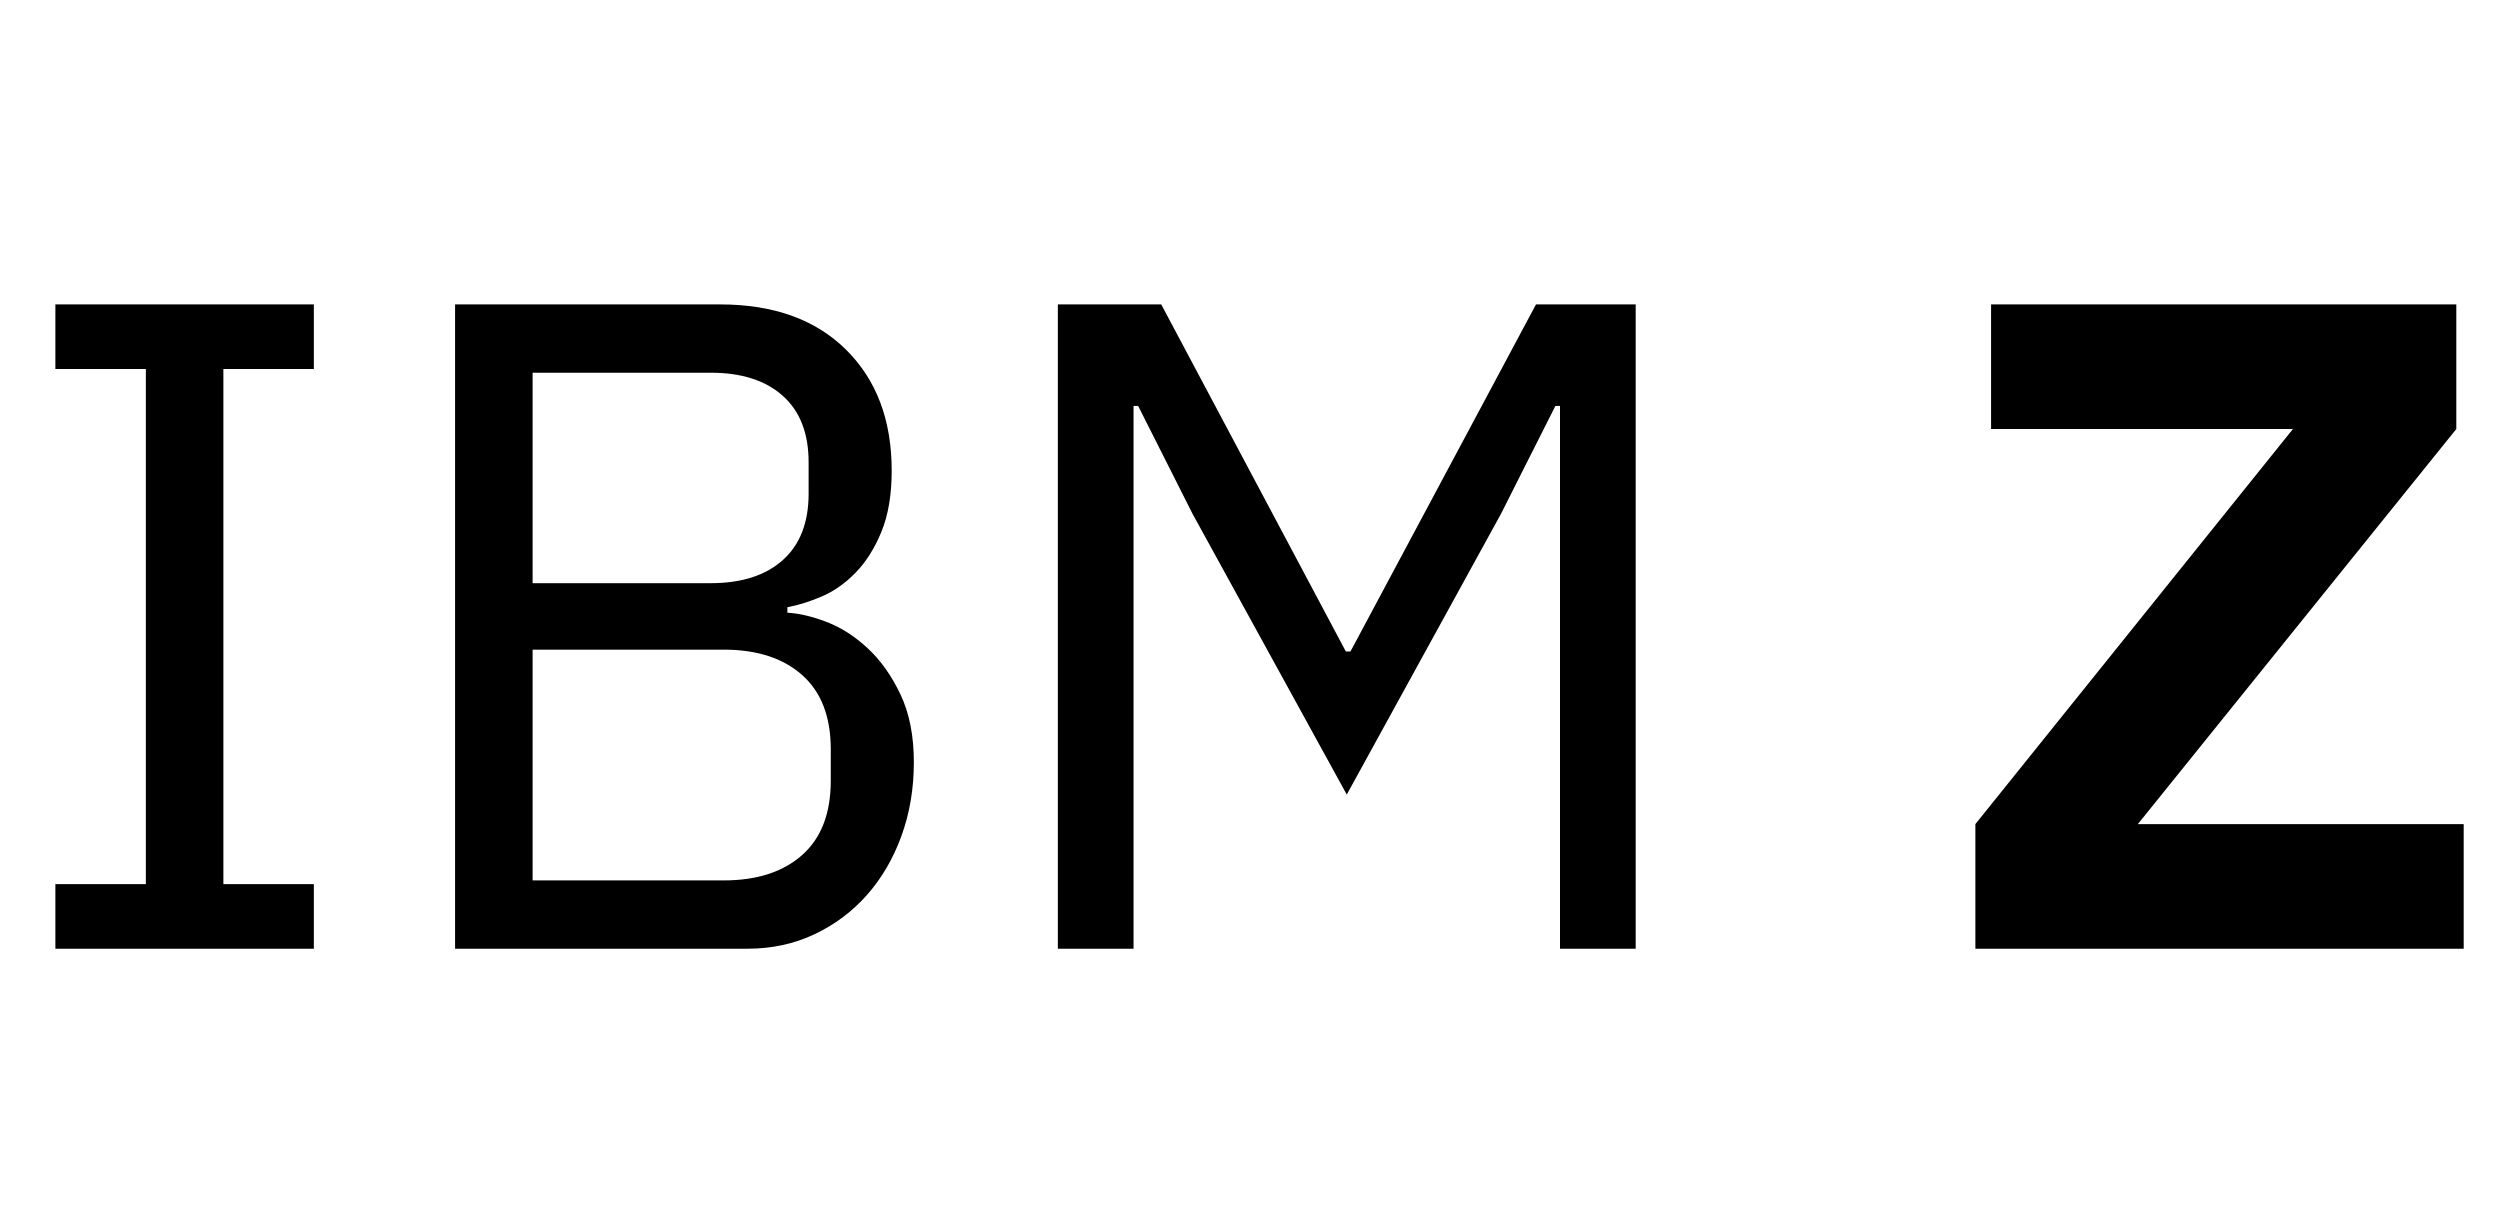
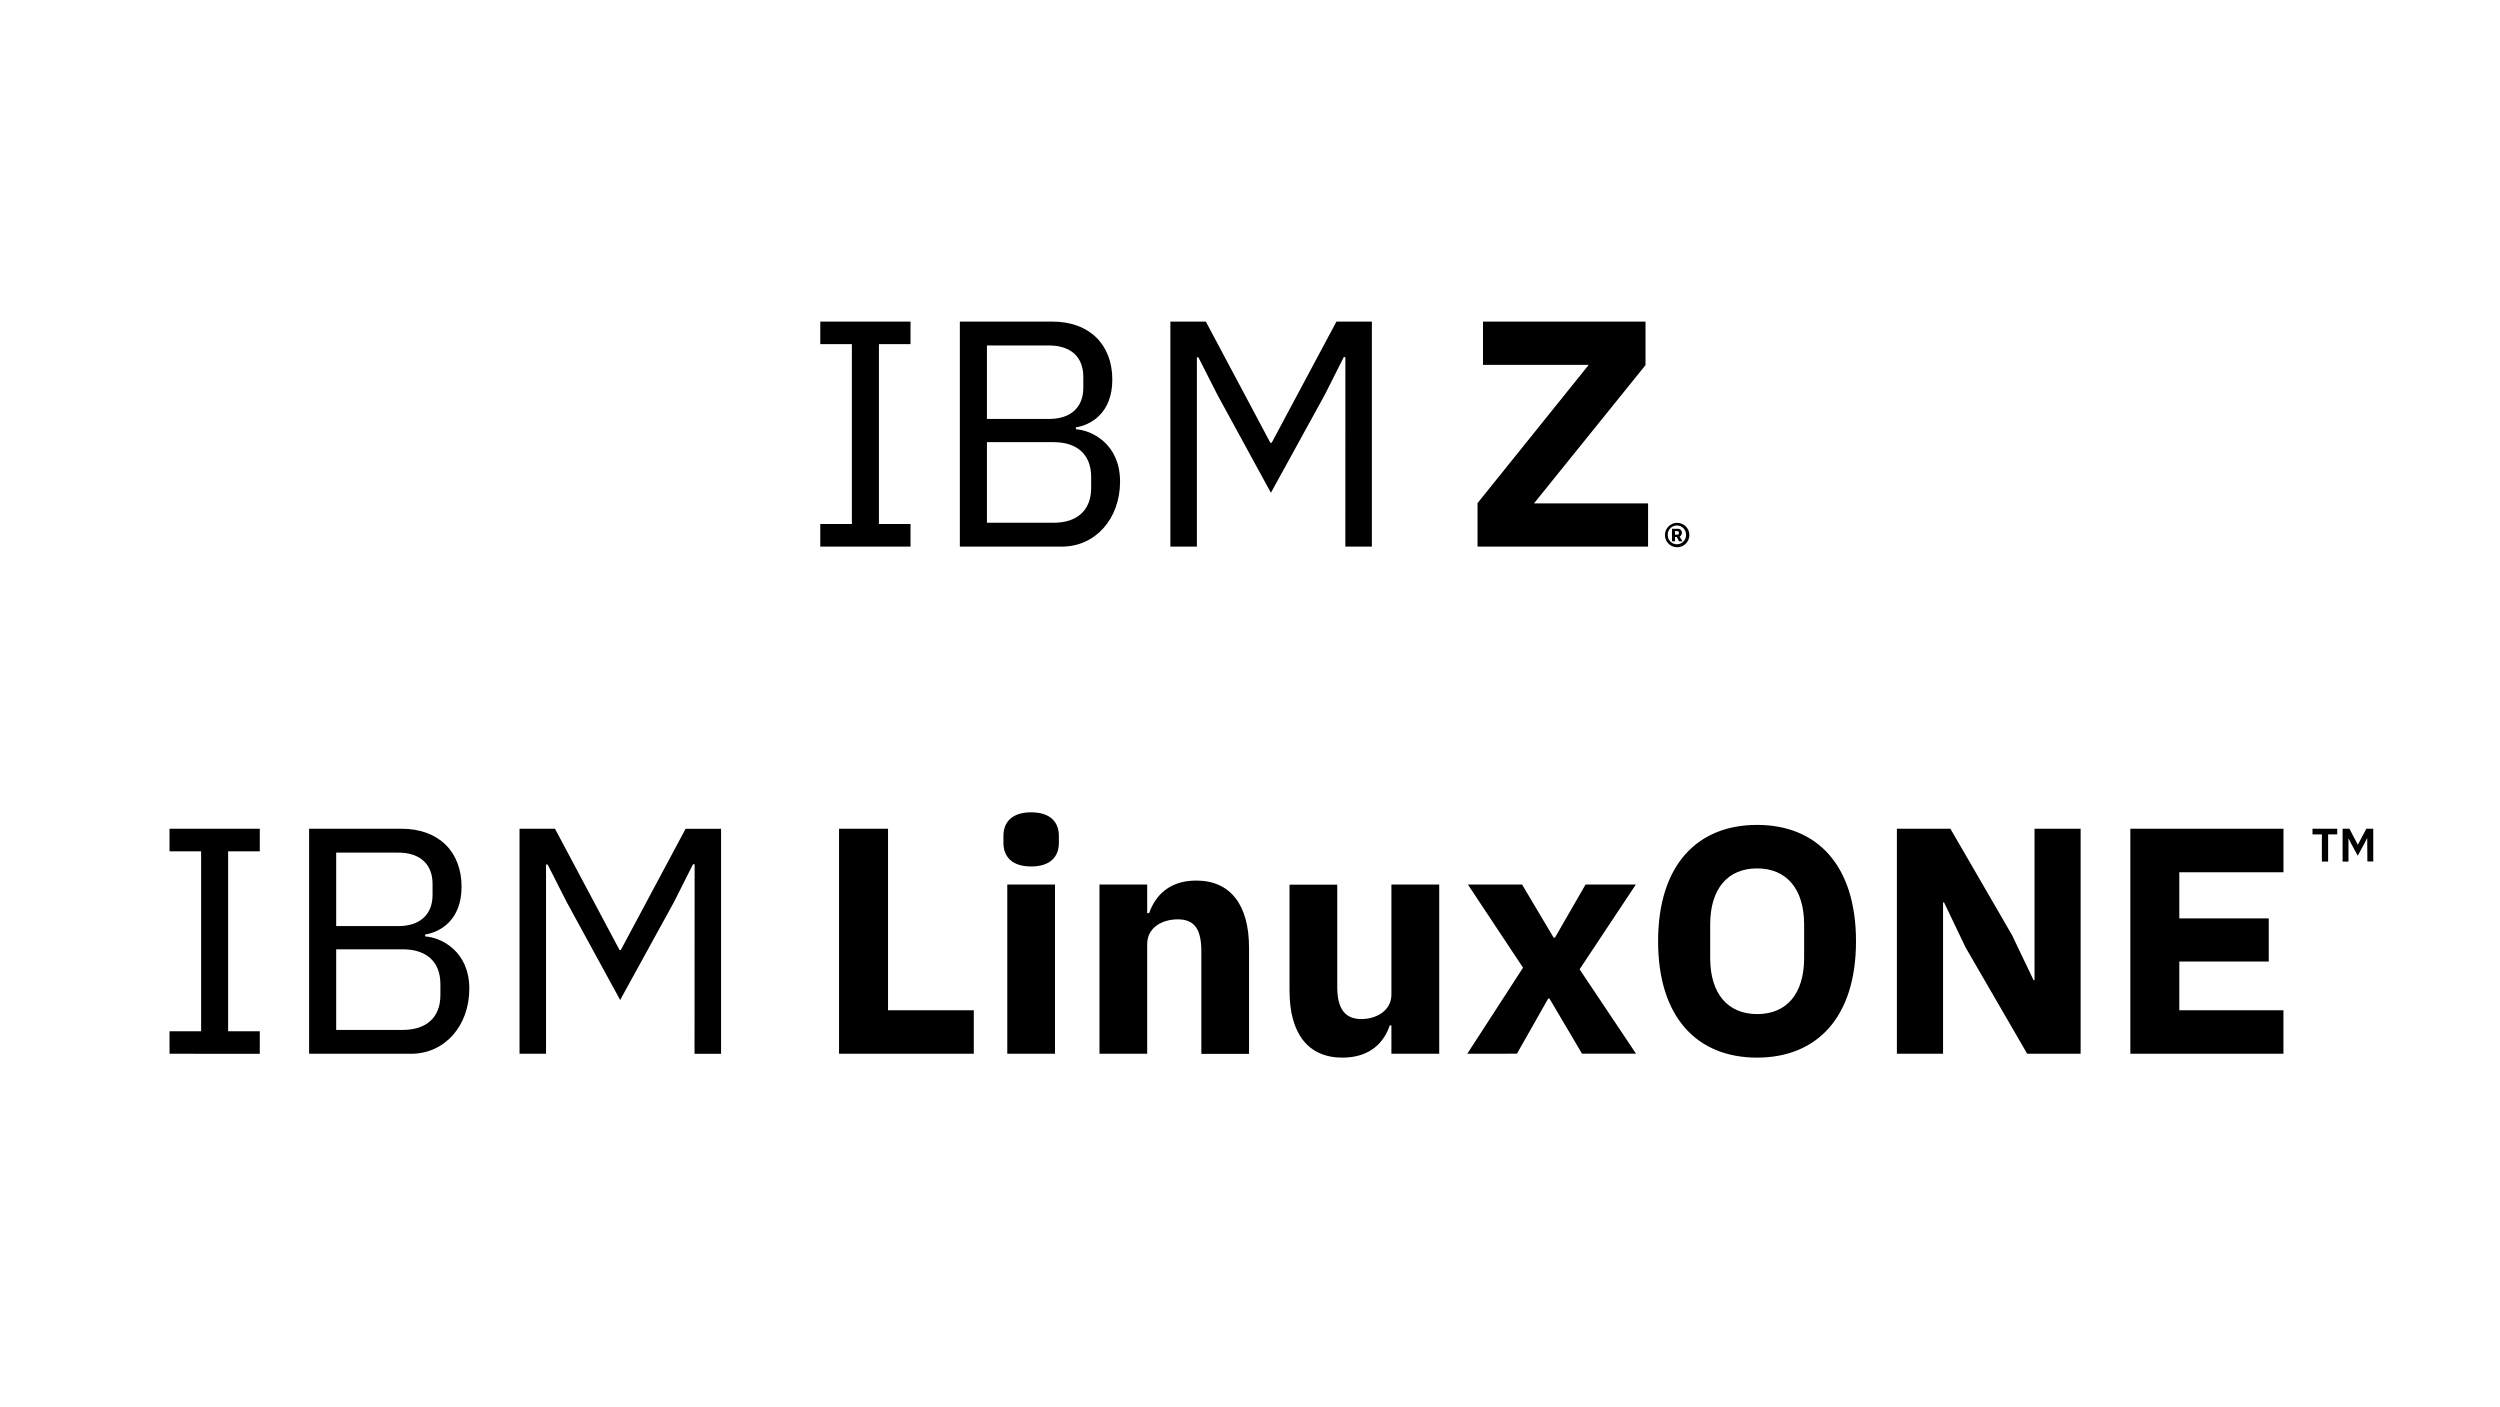
- <svg xmlns="http://www.w3.org/2000/svg" width="195px" height="94px" viewBox="0 0 195 94" version="1.1">
-   <g id="Artboard" stroke="none" stroke-width="1" fill="none" fill-rule="evenodd">
-     <path d="M24.48,74 L24.48,68.96 L17.424,68.96 L17.424,28.784 L24.48,28.784 L24.48,23.744 L4.32,23.744 L4.32,28.784 L11.376,28.784 L11.376,68.96 L4.32,68.96 L4.32,74 L24.48,74 Z M58.32,74 C60.192,74 61.92,73.628 63.504,72.884 C65.088,72.14 66.456,71.12 67.608,69.824 C68.76,68.528 69.66,66.992 70.308,65.216 C70.956,63.44 71.28,61.52 71.28,59.456 C71.28,57.392 70.932,55.628 70.236,54.164 C69.54,52.7 68.688,51.5 67.68,50.564 C66.672,49.628 65.604,48.944 64.476,48.512 C63.348,48.08 62.328,47.84 61.416,47.792 L61.416,47.792 L61.416,47.36 C62.232,47.216 63.12,46.94 64.08,46.532 C65.04,46.124 65.928,45.5 66.744,44.66 C67.56,43.82 68.232,42.752 68.76,41.456 C69.288,40.16 69.552,38.576 69.552,36.704 C69.552,32.768 68.364,29.624 65.988,27.272 C63.612,24.92 60.336,23.744 56.16,23.744 L56.16,23.744 L35.496,23.744 L35.496,74 L58.32,74 Z M55.44,45.488 L41.544,45.488 L41.544,29.072 L55.44,29.072 C57.84,29.072 59.712,29.672 61.056,30.872 C62.4,32.072 63.072,33.8 63.072,36.056 L63.072,36.056 L63.072,38.504 C63.072,40.76 62.4,42.488 61.056,43.688 C59.712,44.888 57.84,45.488 55.44,45.488 L55.44,45.488 Z M56.448,68.672 L41.544,68.672 L41.544,50.672 L56.448,50.672 C59.04,50.672 61.08,51.332 62.568,52.652 C64.056,53.972 64.8,55.904 64.8,58.448 L64.8,58.448 L64.8,60.896 C64.8,63.44 64.056,65.372 62.568,66.692 C61.08,68.012 59.04,68.672 56.448,68.672 L56.448,68.672 Z M88.416,74 L88.416,31.664 L88.776,31.664 L93.024,40.088 L105.048,61.976 L117.072,40.088 L121.32,31.664 L121.68,31.664 L121.68,74 L127.584,74 L127.584,23.744 L119.808,23.744 L105.336,50.816 L104.976,50.816 L90.576,23.744 L82.512,23.744 L82.512,74 L88.416,74 Z M192.168,74 L192.168,64.28 L166.752,64.28 L191.592,33.464 L191.592,23.744 L155.304,23.744 L155.304,33.464 L178.848,33.464 L154.08,64.28 L154.08,74 L192.168,74 Z" id="IBMZ" fill="#000000" fill-rule="nonzero" />
-   </g>
+ <svg xmlns="http://www.w3.org/2000/svg" id="artwork" viewBox="0 0 800 450">
+   <path id="IBM_LinuxONE_TM" data-name="IBM LinuxONE TM" d="M54.25,337.2V330H64.36V272.42H54.25V265.2H83.13v7.22H73V330H83.13v7.22Zm44.66-72h29.61c11.86,0,19.18,7.33,19.18,18.57,0,10.73-6.91,14.54-11.65,15.27v.62c5.15.3,14.13,4.74,14.13,16.71s-7.93,20.83-18.57,20.83H98.91Zm8.67,31.15h19.91c6.8,0,10.93-3.61,10.93-10v-3.51c0-6.39-4.13-10-10.93-10H107.58Zm0,33.22h21.35c7.43,0,12-3.92,12-11.14v-3.51c0-7.22-4.54-11.14-12-11.14H107.58Zm114.7-53h-.52l-6.08,12.07L198.45,320l-17.12-31.36-6.09-12h-.51V337.2h-8.48v-72H177.6L198.25,304h.41l20.73-38.79h11.35v72h-8.49Zm46.21,60.63v-72h15.68v58.08h27.44V337.2Zm52.61-67.46v-2.27c0-4.33,2.68-7.53,8.87-7.53s8.87,3.2,8.87,7.53v2.27c0,4.33-2.68,7.53-8.87,7.53s-8.87-3.2-8.87-7.53Zm1.23,13.31H337.6V337.2H322.33Zm29.5,54.15V283.05H367.1v9.15h.62c2-5.68,6.5-10.42,15.06-10.42,11,0,16.91,7.84,16.91,21.46v34H384.43V304.5c0-6.91-2-10.31-7.53-10.31-4.95,0-9.8,2.58-9.8,7.94V337.2Zm93.42-9.08h-.52c-1.86,5.47-6.29,10.32-15.16,10.32-11,0-16.92-7.74-16.92-21.35v-34h15.27v32.7c0,6.6,2.16,10.31,7.73,10.31,4.75,0,9.6-2.68,9.6-7.84V283.05h15.3V337.2h-15.3Zm24.28,9.08,17.84-27.54-17.64-26.61h17.33l10.11,17h.41l9.8-17h16.09l-18,27.13,18.06,27H506.25l-10.42-17.64h-.41l-10,17.64Zm61.06-36c0-24.44,12.58-37.23,31.67-37.23s31.66,12.79,31.66,37.23-12.58,37.24-31.67,37.24S530.59,325.65,530.59,301.2Zm46.73,5.37V295.84c0-11.45-5.68-17.95-15.06-17.95s-15,6.5-15,17.95v10.73c0,11.45,5.67,17.94,15.06,17.94S577.32,318,577.32,306.57ZM629,303.2l-6.91-14.44h-.31V337.2H607v-72h17.13l19.7,34,6.91,14.44h.31V265.2h14.75v72H648.7Zm52.71,34v-72h49v13.93H697.38v14.75H726V307.7H697.38v15.58H730.7V337.2ZM745,267v8.71h-2V267h-3V265.2h7.92V267Zm12.51,1.24h-.06l-.79,1.59-2.18,4-2.14-3.94-.83-1.68h0v7.51h-1.88V265.2h2.19l2.69,5.12h0l2.72-5.12h2.21v10.47h-1.88Z" />
+   <path id="IBM_Z_" data-name="IBM Z " d="M262.49,174.91v-7.22H272.6V110.13H262.49v-7.22h28.88v7.22H281.26v57.56h10.11v7.22Zm44.66-72h29.61c11.86,0,19.18,7.33,19.18,18.57,0,10.73-6.91,14.54-11.65,15.27v.62c5.15.3,14.13,4.74,14.13,16.71s-7.93,20.83-18.57,20.83h-32.7Zm8.67,31.15h19.91c6.8,0,10.93-3.61,10.93-10v-3.51c0-6.39-4.13-10-10.93-10H315.82Zm0,33.22h21.35c7.43,0,12-3.92,12-11.14v-3.51c0-7.22-4.54-11.14-12-11.14H315.82Zm114.7-53H430l-6.08,12.07-17.23,31.34-17.12-31.36-6.09-12H383v60.58h-8.48v-72h11.35l20.65,38.79h.41l20.73-38.79H439v72h-8.49Zm96.86,60.63H472.81V161l35.59-44.25H474.56V102.91h52v13.93l-35.69,44.25h36.52Zm5.4-3.73a3.91,3.91,0,1,1,0,.07Zm6.75.25v-.52a2.93,2.93,0,0,0-5.85,0v.5a2.93,2.93,0,0,0,5.85,0Zm-3.5,1.78h-1v-4h1.82a1.22,1.22,0,0,1,1.35,1.07,1.34,1.34,0,0,1,0,.2,1.17,1.17,0,0,1-.73,1.2l.9,1.54h-1.07l-.74-1.38H536Zm.73-2.11c.3,0,.48-.13.48-.42v-.29c0-.29-.18-.42-.48-.42H536v1.13Z" />
</svg>
